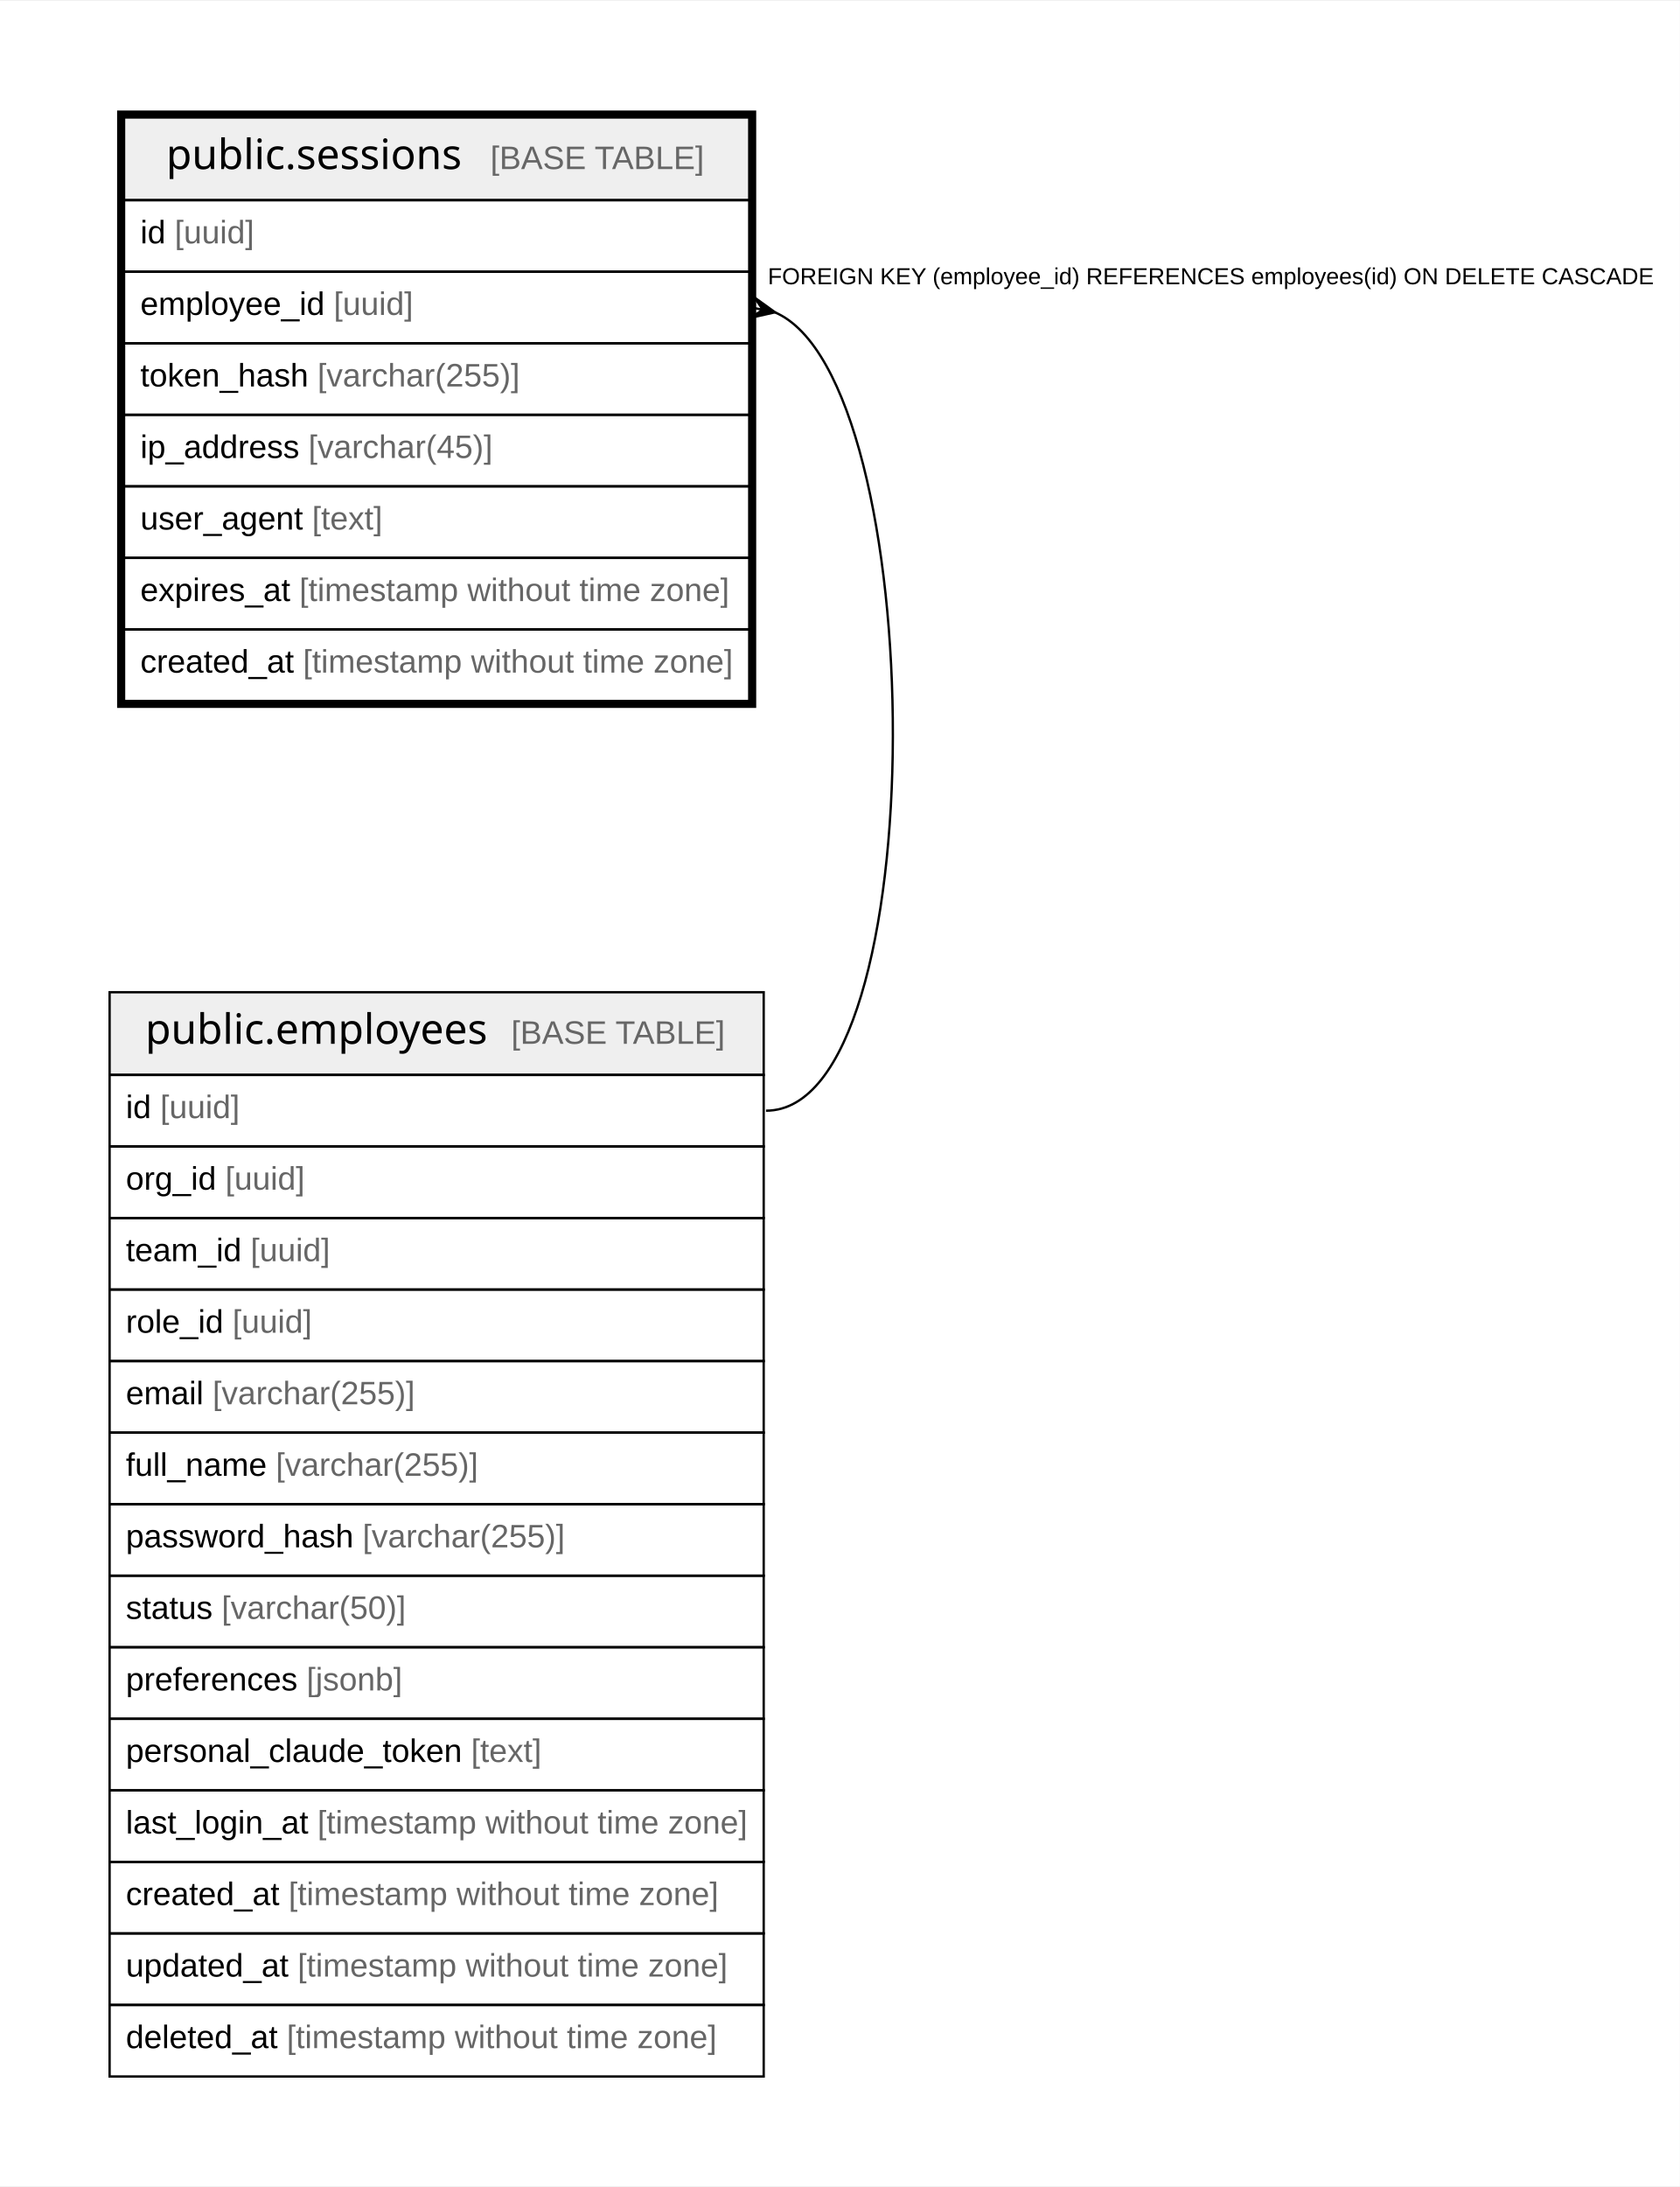
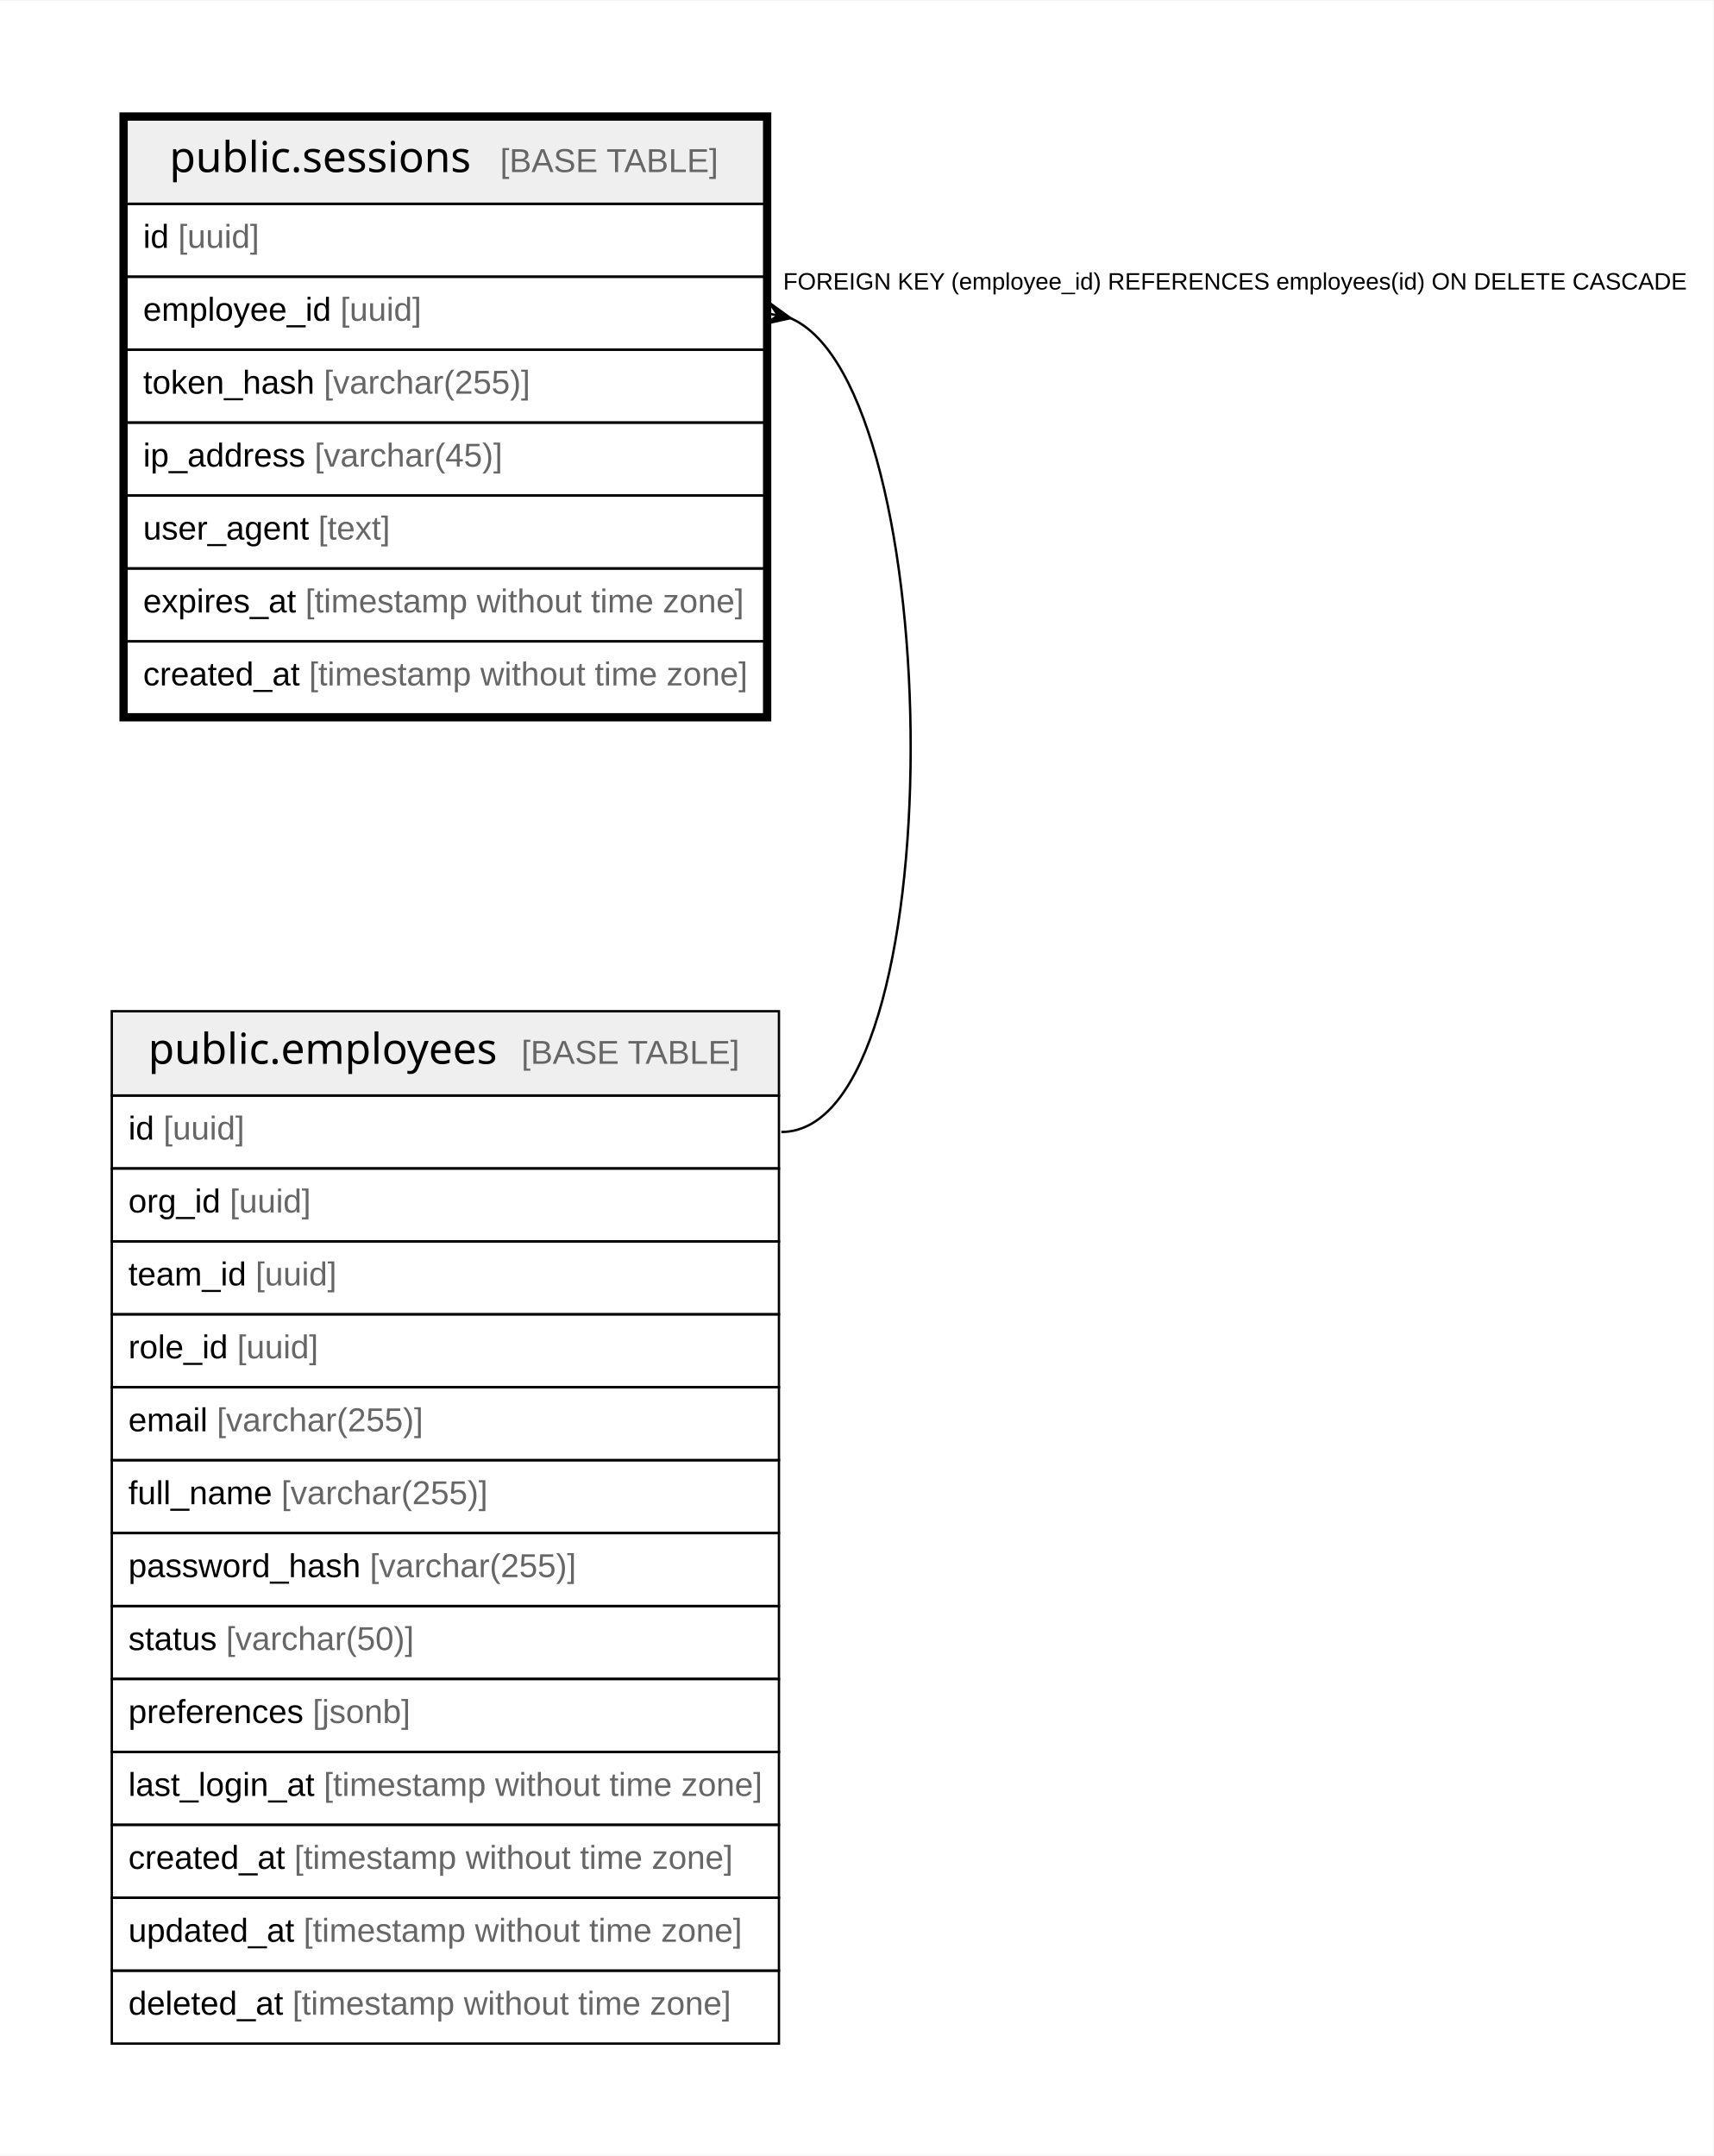
- <svg xmlns="http://www.w3.org/2000/svg" width="723pt" height="941pt" viewBox="0.00 0.00 723.43 940.80">
-   <g id="graph0" class="graph" transform="scale(1 1) rotate(0) translate(4 936.8)">
-     <polygon fill="white" stroke="none" points="-4,4 -4,-936.8 719.43,-936.8 719.43,4 -4,4" />
+ <svg xmlns="http://www.w3.org/2000/svg" width="723pt" height="910pt" viewBox="0.00 0.00 723.43 910.00">
+   <g id="graph0" class="graph" transform="scale(1 1) rotate(0) translate(4 906)">
+     <polygon fill="white" stroke="none" points="-4,4 -4,-906 719.43,-906 719.43,4 -4,4" />
    <g id="node1" class="node">
-       <polygon fill="#efefef" stroke="none" points="49.43,-851 49.43,-886.6 318.66,-886.6 318.66,-851 49.43,-851" />
-       <polygon fill="none" stroke="black" points="49.43,-851 49.43,-886.6 318.66,-886.6 318.66,-851 49.43,-851" />
-       <text text-anchor="start" x="67.55" y="-864.4" font-family="Arial Bold" font-size="18.00">public.sessions</text>
-       <text text-anchor="start" x="176.05" y="-864.4" font-family="Arial" font-size="14.00">    </text>
-       <text text-anchor="start" x="207.17" y="-864.4" font-family="Arial" font-size="14.00" fill="#666666">[BASE TABLE]</text>
-       <polygon fill="none" stroke="black" points="49.43,-820.2 49.43,-851 318.66,-851 318.66,-820.2 49.43,-820.2" />
-       <text text-anchor="start" x="56.43" y="-832.4" font-family="Arial" font-size="14.00">id </text>
-       <text text-anchor="start" x="71.21" y="-832.4" font-family="Arial" font-size="14.00" fill="#666666">[uuid]</text>
+       <polygon fill="#efefef" stroke="none" points="49.43,-820.2 49.43,-855.8 318.66,-855.8 318.66,-820.2 49.43,-820.2" />
+       <polygon fill="none" stroke="black" points="49.43,-820.2 49.43,-855.8 318.66,-855.8 318.66,-820.2 49.43,-820.2" />
+       <text text-anchor="start" x="67.55" y="-833.6" font-family="Arial Bold" font-size="18.00">public.sessions</text>
+       <text text-anchor="start" x="176.05" y="-833.6" font-family="Arial" font-size="14.00">    </text>
+       <text text-anchor="start" x="207.17" y="-833.6" font-family="Arial" font-size="14.00" fill="#666666">[BASE TABLE]</text>
      <polygon fill="none" stroke="black" points="49.43,-789.4 49.43,-820.2 318.66,-820.2 318.66,-789.4 49.43,-789.4" />
-       <text text-anchor="start" x="56.43" y="-801.6" font-family="Arial" font-size="14.00">employee_id </text>
-       <text text-anchor="start" x="139.7" y="-801.6" font-family="Arial" font-size="14.00" fill="#666666">[uuid]</text>
+       <text text-anchor="start" x="56.43" y="-801.6" font-family="Arial" font-size="14.00">id </text>
+       <text text-anchor="start" x="71.21" y="-801.6" font-family="Arial" font-size="14.00" fill="#666666">[uuid]</text>
      <polygon fill="none" stroke="black" points="49.43,-758.6 49.43,-789.4 318.66,-789.4 318.66,-758.6 49.43,-758.6" />
-       <text text-anchor="start" x="56.43" y="-770.8" font-family="Arial" font-size="14.00">token_hash </text>
-       <text text-anchor="start" x="132.71" y="-770.8" font-family="Arial" font-size="14.00" fill="#666666">[varchar(255)]</text>
+       <text text-anchor="start" x="56.43" y="-770.8" font-family="Arial" font-size="14.00">employee_id </text>
+       <text text-anchor="start" x="139.7" y="-770.8" font-family="Arial" font-size="14.00" fill="#666666">[uuid]</text>
      <polygon fill="none" stroke="black" points="49.43,-727.8 49.43,-758.6 318.66,-758.6 318.66,-727.8 49.43,-727.8" />
-       <text text-anchor="start" x="56.43" y="-740" font-family="Arial" font-size="14.00">ip_address </text>
-       <text text-anchor="start" x="128.81" y="-740" font-family="Arial" font-size="14.00" fill="#666666">[varchar(45)]</text>
+       <text text-anchor="start" x="56.43" y="-740" font-family="Arial" font-size="14.00">token_hash </text>
+       <text text-anchor="start" x="132.71" y="-740" font-family="Arial" font-size="14.00" fill="#666666">[varchar(255)]</text>
      <polygon fill="none" stroke="black" points="49.43,-697 49.43,-727.8 318.66,-727.8 318.66,-697 49.43,-697" />
-       <text text-anchor="start" x="56.43" y="-709.2" font-family="Arial" font-size="14.00">user_agent </text>
-       <text text-anchor="start" x="130.37" y="-709.2" font-family="Arial" font-size="14.00" fill="#666666">[text]</text>
+       <text text-anchor="start" x="56.43" y="-709.2" font-family="Arial" font-size="14.00">ip_address </text>
+       <text text-anchor="start" x="128.81" y="-709.2" font-family="Arial" font-size="14.00" fill="#666666">[varchar(45)]</text>
      <polygon fill="none" stroke="black" points="49.43,-666.2 49.43,-697 318.66,-697 318.66,-666.2 49.43,-666.2" />
-       <text text-anchor="start" x="56.43" y="-678.4" font-family="Arial" font-size="14.00">expires_at </text>
-       <text text-anchor="start" x="124.91" y="-678.4" font-family="Arial" font-size="14.00" fill="#666666">[timestamp without time zone]</text>
+       <text text-anchor="start" x="56.43" y="-678.4" font-family="Arial" font-size="14.00">user_agent </text>
+       <text text-anchor="start" x="130.37" y="-678.4" font-family="Arial" font-size="14.00" fill="#666666">[text]</text>
      <polygon fill="none" stroke="black" points="49.43,-635.4 49.43,-666.2 318.66,-666.2 318.66,-635.4 49.43,-635.4" />
-       <text text-anchor="start" x="56.43" y="-647.6" font-family="Arial" font-size="14.00">created_at </text>
-       <text text-anchor="start" x="126.48" y="-647.6" font-family="Arial" font-size="14.00" fill="#666666">[timestamp without time zone]</text>
-       <polygon fill="none" stroke="black" stroke-width="3" points="47.93,-633.9 47.93,-888.1 320.16,-888.1 320.16,-633.9 47.93,-633.9" />
+       <text text-anchor="start" x="56.43" y="-647.6" font-family="Arial" font-size="14.00">expires_at </text>
+       <text text-anchor="start" x="124.91" y="-647.6" font-family="Arial" font-size="14.00" fill="#666666">[timestamp without time zone]</text>
+       <polygon fill="none" stroke="black" points="49.43,-604.6 49.43,-635.4 318.66,-635.4 318.66,-604.6 49.43,-604.6" />
+       <text text-anchor="start" x="56.43" y="-616.8" font-family="Arial" font-size="14.00">created_at </text>
+       <text text-anchor="start" x="126.48" y="-616.8" font-family="Arial" font-size="14.00" fill="#666666">[timestamp without time zone]</text>
+       <polygon fill="none" stroke="black" stroke-width="3" points="47.93,-603.1 47.93,-857.3 320.16,-857.3 320.16,-603.1 47.93,-603.1" />
    </g>
    <g id="node2" class="node">
-       <polygon fill="#efefef" stroke="none" points="43.2,-474.4 43.2,-510 324.89,-510 324.89,-474.4 43.2,-474.4" />
-       <polygon fill="none" stroke="black" points="43.2,-474.4 43.2,-510 324.89,-510 324.89,-474.4 43.2,-474.4" />
-       <text text-anchor="start" x="58.57" y="-487.8" font-family="Arial Bold" font-size="18.00">public.employees</text>
-       <text text-anchor="start" x="185.03" y="-487.8" font-family="Arial" font-size="14.00">    </text>
-       <text text-anchor="start" x="216.15" y="-487.8" font-family="Arial" font-size="14.00" fill="#666666">[BASE TABLE]</text>
-       <polygon fill="none" stroke="black" points="43.2,-443.6 43.2,-474.4 324.89,-474.4 324.89,-443.6 43.2,-443.6" />
-       <text text-anchor="start" x="50.2" y="-455.8" font-family="Arial" font-size="14.00">id </text>
-       <text text-anchor="start" x="64.99" y="-455.8" font-family="Arial" font-size="14.00" fill="#666666">[uuid]</text>
+       <polygon fill="#efefef" stroke="none" points="43.2,-443.6 43.2,-479.2 324.89,-479.2 324.89,-443.6 43.2,-443.6" />
+       <polygon fill="none" stroke="black" points="43.2,-443.6 43.2,-479.2 324.89,-479.2 324.89,-443.6 43.2,-443.6" />
+       <text text-anchor="start" x="58.57" y="-457" font-family="Arial Bold" font-size="18.00">public.employees</text>
+       <text text-anchor="start" x="185.03" y="-457" font-family="Arial" font-size="14.00">    </text>
+       <text text-anchor="start" x="216.15" y="-457" font-family="Arial" font-size="14.00" fill="#666666">[BASE TABLE]</text>
      <polygon fill="none" stroke="black" points="43.2,-412.8 43.2,-443.6 324.89,-443.6 324.89,-412.8 43.2,-412.8" />
-       <text text-anchor="start" x="50.2" y="-425" font-family="Arial" font-size="14.00">org_id </text>
-       <text text-anchor="start" x="93.01" y="-425" font-family="Arial" font-size="14.00" fill="#666666">[uuid]</text>
+       <text text-anchor="start" x="50.2" y="-425" font-family="Arial" font-size="14.00">id </text>
+       <text text-anchor="start" x="64.99" y="-425" font-family="Arial" font-size="14.00" fill="#666666">[uuid]</text>
      <polygon fill="none" stroke="black" points="43.2,-382 43.2,-412.8 324.89,-412.8 324.89,-382 43.2,-382" />
-       <text text-anchor="start" x="50.2" y="-394.2" font-family="Arial" font-size="14.00">team_id </text>
-       <text text-anchor="start" x="103.9" y="-394.2" font-family="Arial" font-size="14.00" fill="#666666">[uuid]</text>
+       <text text-anchor="start" x="50.2" y="-394.2" font-family="Arial" font-size="14.00">org_id </text>
+       <text text-anchor="start" x="93.01" y="-394.2" font-family="Arial" font-size="14.00" fill="#666666">[uuid]</text>
      <polygon fill="none" stroke="black" points="43.2,-351.2 43.2,-382 324.89,-382 324.89,-351.2 43.2,-351.2" />
-       <text text-anchor="start" x="50.2" y="-363.4" font-family="Arial" font-size="14.00">role_id </text>
-       <text text-anchor="start" x="96.12" y="-363.4" font-family="Arial" font-size="14.00" fill="#666666">[uuid]</text>
+       <text text-anchor="start" x="50.2" y="-363.4" font-family="Arial" font-size="14.00">team_id </text>
+       <text text-anchor="start" x="103.9" y="-363.4" font-family="Arial" font-size="14.00" fill="#666666">[uuid]</text>
      <polygon fill="none" stroke="black" points="43.2,-320.4 43.2,-351.2 324.89,-351.2 324.89,-320.4 43.2,-320.4" />
-       <text text-anchor="start" x="50.2" y="-332.6" font-family="Arial" font-size="14.00">email </text>
-       <text text-anchor="start" x="87.54" y="-332.6" font-family="Arial" font-size="14.00" fill="#666666">[varchar(255)]</text>
+       <text text-anchor="start" x="50.2" y="-332.6" font-family="Arial" font-size="14.00">role_id </text>
+       <text text-anchor="start" x="96.12" y="-332.6" font-family="Arial" font-size="14.00" fill="#666666">[uuid]</text>
      <polygon fill="none" stroke="black" points="43.2,-289.6 43.2,-320.4 324.89,-320.4 324.89,-289.6 43.2,-289.6" />
-       <text text-anchor="start" x="50.2" y="-301.8" font-family="Arial" font-size="14.00">full_name </text>
-       <text text-anchor="start" x="114.79" y="-301.8" font-family="Arial" font-size="14.00" fill="#666666">[varchar(255)]</text>
+       <text text-anchor="start" x="50.2" y="-301.8" font-family="Arial" font-size="14.00">email </text>
+       <text text-anchor="start" x="87.54" y="-301.8" font-family="Arial" font-size="14.00" fill="#666666">[varchar(255)]</text>
      <polygon fill="none" stroke="black" points="43.2,-258.8 43.2,-289.6 324.89,-289.6 324.89,-258.8 43.2,-258.8" />
-       <text text-anchor="start" x="50.2" y="-271" font-family="Arial" font-size="14.00">password_hash </text>
-       <text text-anchor="start" x="152.15" y="-271" font-family="Arial" font-size="14.00" fill="#666666">[varchar(255)]</text>
+       <text text-anchor="start" x="50.2" y="-271" font-family="Arial" font-size="14.00">full_name </text>
+       <text text-anchor="start" x="114.79" y="-271" font-family="Arial" font-size="14.00" fill="#666666">[varchar(255)]</text>
      <polygon fill="none" stroke="black" points="43.2,-228 43.2,-258.8 324.89,-258.8 324.89,-228 43.2,-228" />
-       <text text-anchor="start" x="50.2" y="-240.2" font-family="Arial" font-size="14.00">status </text>
-       <text text-anchor="start" x="91.44" y="-240.2" font-family="Arial" font-size="14.00" fill="#666666">[varchar(50)]</text>
+       <text text-anchor="start" x="50.2" y="-240.2" font-family="Arial" font-size="14.00">password_hash </text>
+       <text text-anchor="start" x="152.15" y="-240.2" font-family="Arial" font-size="14.00" fill="#666666">[varchar(255)]</text>
      <polygon fill="none" stroke="black" points="43.2,-197.2 43.2,-228 324.89,-228 324.89,-197.2 43.2,-197.2" />
-       <text text-anchor="start" x="50.2" y="-209.4" font-family="Arial" font-size="14.00">preferences </text>
-       <text text-anchor="start" x="128.02" y="-209.4" font-family="Arial" font-size="14.00" fill="#666666">[jsonb]</text>
+       <text text-anchor="start" x="50.2" y="-209.4" font-family="Arial" font-size="14.00">status </text>
+       <text text-anchor="start" x="91.44" y="-209.4" font-family="Arial" font-size="14.00" fill="#666666">[varchar(50)]</text>
      <polygon fill="none" stroke="black" points="43.2,-166.4 43.2,-197.2 324.89,-197.2 324.89,-166.4 43.2,-166.4" />
-       <text text-anchor="start" x="50.2" y="-178.6" font-family="Arial" font-size="14.00">personal_claude_token </text>
-       <text text-anchor="start" x="198.87" y="-178.6" font-family="Arial" font-size="14.00" fill="#666666">[text]</text>
+       <text text-anchor="start" x="50.2" y="-178.6" font-family="Arial" font-size="14.00">preferences </text>
+       <text text-anchor="start" x="128.02" y="-178.6" font-family="Arial" font-size="14.00" fill="#666666">[jsonb]</text>
      <polygon fill="none" stroke="black" points="43.2,-135.6 43.2,-166.4 324.89,-166.4 324.89,-135.6 43.2,-135.6" />
      <text text-anchor="start" x="50.2" y="-147.8" font-family="Arial" font-size="14.00">last_login_at </text>
      <text text-anchor="start" x="132.7" y="-147.8" font-family="Arial" font-size="14.00" fill="#666666">[timestamp without time zone]</text>
      <polygon fill="none" stroke="black" points="43.2,-104.8 43.2,-135.6 324.89,-135.6 324.89,-104.8 43.2,-104.8" />
      <text text-anchor="start" x="50.2" y="-117" font-family="Arial" font-size="14.00">created_at </text>
      <text text-anchor="start" x="120.25" y="-117" font-family="Arial" font-size="14.00" fill="#666666">[timestamp without time zone]</text>
      <polygon fill="none" stroke="black" points="43.2,-74 43.2,-104.8 324.89,-104.8 324.89,-74 43.2,-74" />
      <text text-anchor="start" x="50.2" y="-86.2" font-family="Arial" font-size="14.00">updated_at </text>
      <text text-anchor="start" x="124.16" y="-86.2" font-family="Arial" font-size="14.00" fill="#666666">[timestamp without time zone]</text>
      <polygon fill="none" stroke="black" points="43.2,-43.2 43.2,-74 324.89,-74 324.89,-43.2 43.2,-43.2" />
      <text text-anchor="start" x="50.2" y="-55.4" font-family="Arial" font-size="14.00">deleted_at </text>
      <text text-anchor="start" x="119.48" y="-55.4" font-family="Arial" font-size="14.00" fill="#666666">[timestamp without time zone]</text>
    </g>
    <g id="edge1" class="edge">
-       <path fill="none" stroke="black" d="M329.59,-802.77C396.91,-774.43 399.29,-459 325.89,-459" />
-       <polygon fill="black" stroke="black" points="329.79,-802.73 319.09,-800.32 324.56,-803.8 320.32,-804.67 320.32,-804.67 320.32,-804.67 324.56,-803.8 320.89,-809.14 329.79,-802.73" />
-       <text text-anchor="start" x="326.66" y="-814.8" font-family="Arial" font-size="10.00">FOREIGN KEY (employee_id) REFERENCES employees(id) ON DELETE CASCADE</text>
+       <path fill="none" stroke="black" d="M329.59,-771.97C396.91,-743.63 399.29,-428.2 325.89,-428.2" />
+       <polygon fill="black" stroke="black" points="329.79,-771.93 319.09,-769.52 324.56,-773 320.32,-773.87 320.32,-773.87 320.32,-773.87 324.56,-773 320.89,-778.34 329.79,-771.93" />
+       <text text-anchor="start" x="326.66" y="-784" font-family="Arial" font-size="10.00">FOREIGN KEY (employee_id) REFERENCES employees(id) ON DELETE CASCADE</text>
    </g>
  </g>
</svg>
